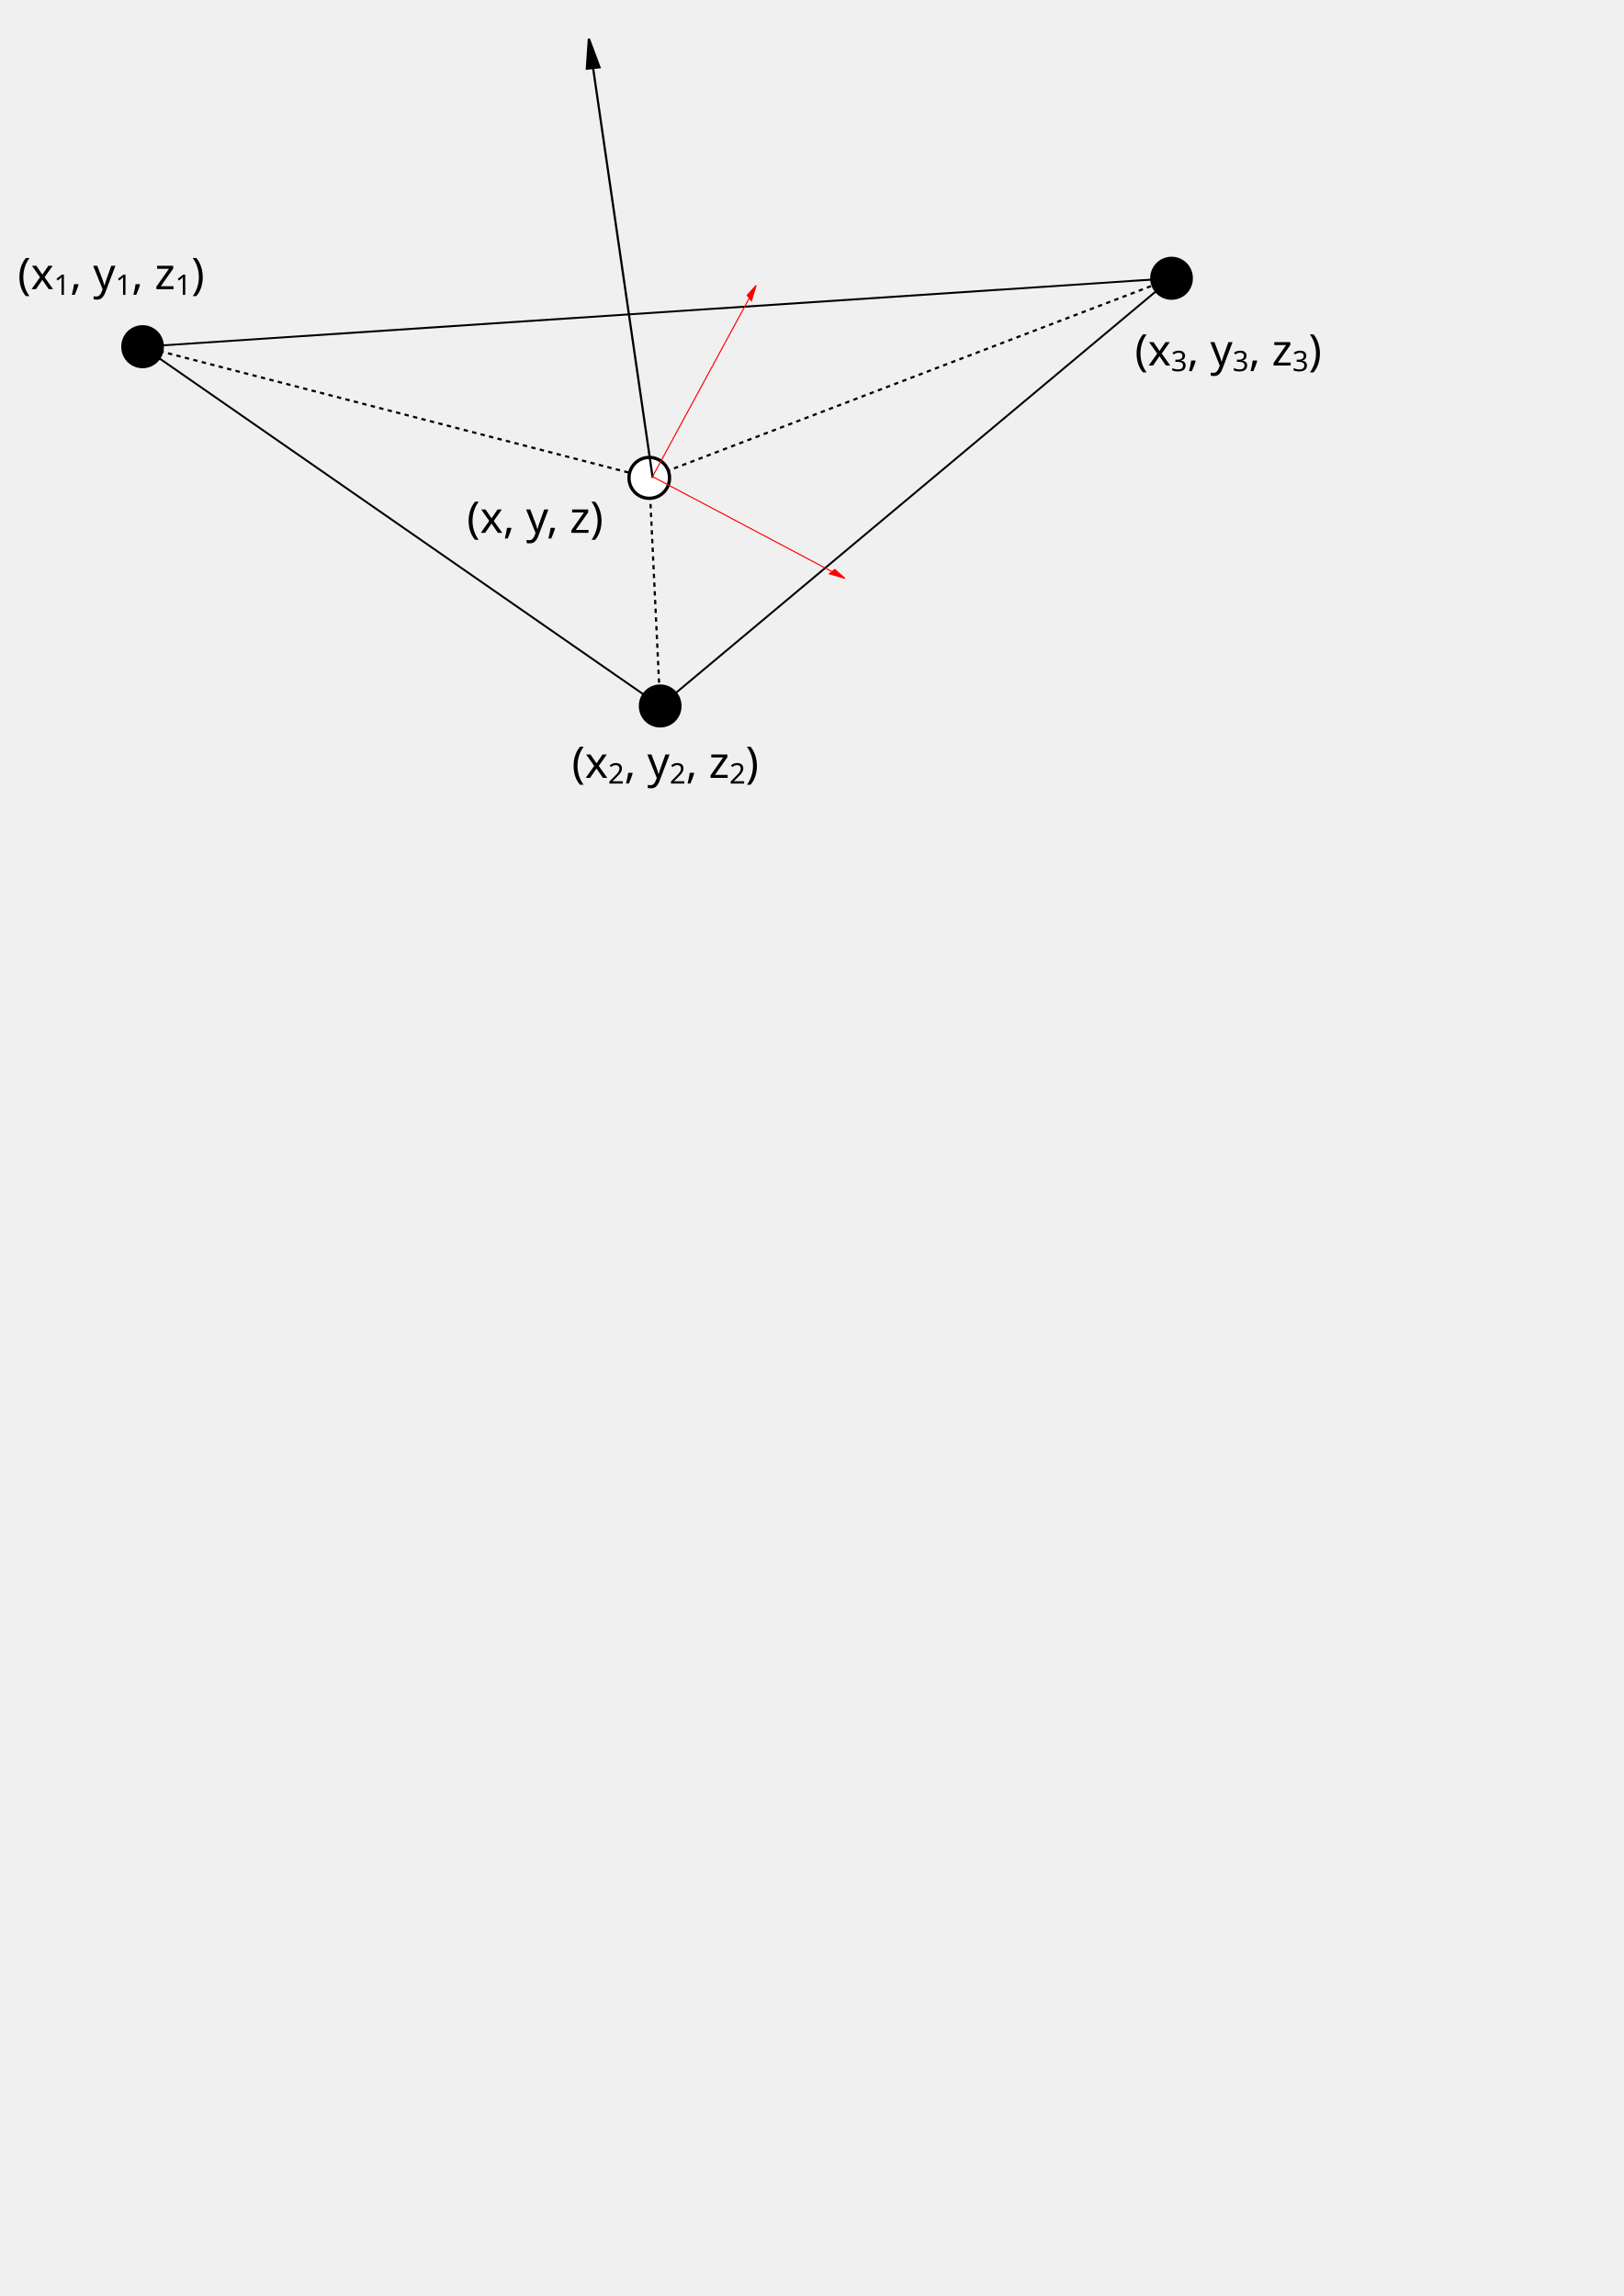
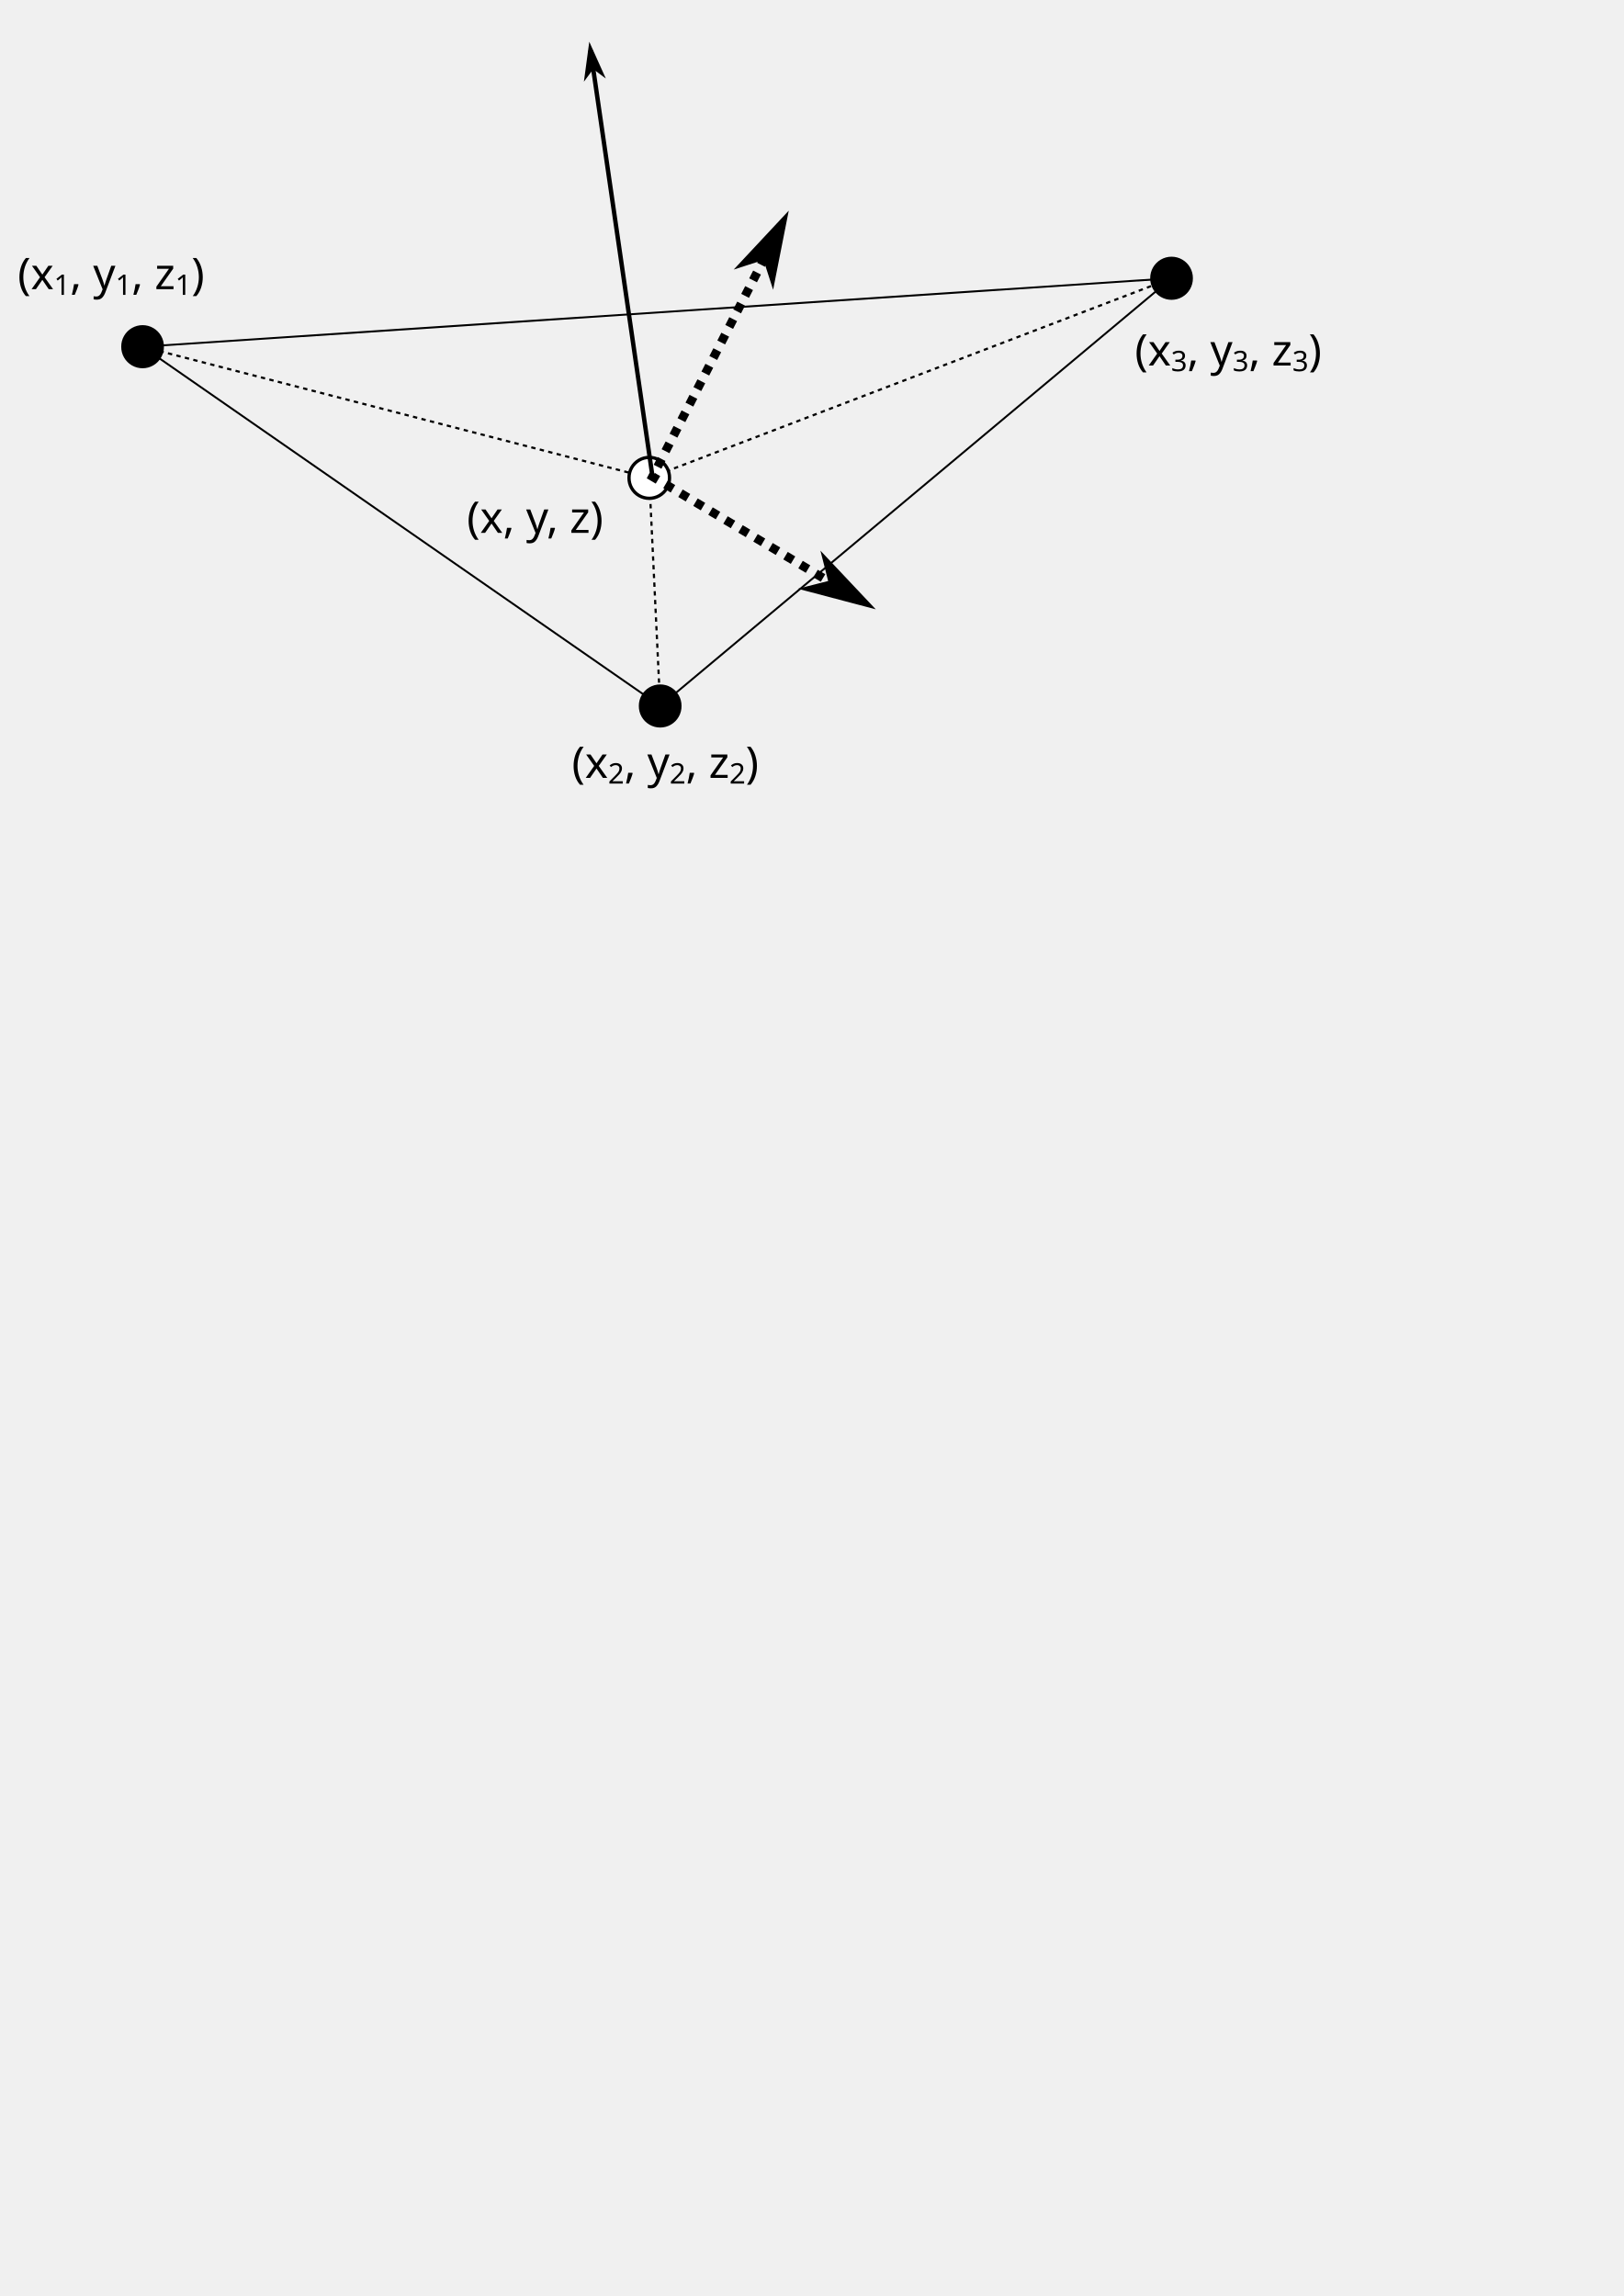
<svg xmlns="http://www.w3.org/2000/svg" width="744.094" height="1052.362" id="svg2" version="1.1">
  <defs id="defs4">
-     </defs>
+     <marker orient="auto" refY="0.0" refX="0.0" id="Arrow1Mstart" style="overflow:visible">
+       <path id="path3991" d="M 0.0,0.0 L 5.0,-5.0 L -12.5,0.0 L 5.0,5.0 L 0.0,0.0 z " style="fill-rule:evenodd;stroke:#000000;stroke-width:1.0pt;marker-start:none" transform="scale(0.4) translate(10,0)" />
+     </marker>
+     <marker orient="auto" refY="0.0" refX="0.0" id="Arrow1Mend" style="overflow:visible;">
+       <path id="path3994" d="M 0.0,0.0 L 5.0,-5.0 L -12.5,0.0 L 5.0,5.0 L 0.0,0.0 z " style="fill-rule:evenodd;stroke:#000000;stroke-width:1.0pt;marker-start:none;" transform="scale(0.4) rotate(180) translate(10,0)" />
+     </marker>
+   </defs>
  <g id="layer1">
    <path style="fill:none;stroke:#000000;stroke-width:0.886px;stroke-linecap:butt;stroke-linejoin:miter;stroke-opacity:1" d="M 65.341,158.909 302.542,323.585 536.884,127.542 z" id="path3001" />
    <path style="fill:#000000;stroke:#000000;stroke-width:1;stroke-miterlimit:4;stroke-dasharray:none;stroke-dashoffset:0" id="path3003" d="m 47.143,160.219 a 9.286,9.286 0 1 1 -18.571,0 9.286,9.286 0 1 1 18.571,0 z" transform="translate(27.48409,-1.310553)" />
    <path style="fill:#000000;stroke:#000000;stroke-width:1;stroke-miterlimit:4;stroke-dasharray:none;stroke-dashoffset:0" id="path3003-3" d="m 47.143,160.219 a 9.286,9.286 0 1 1 -18.571,0 9.286,9.286 0 1 1 18.571,0 z" transform="translate(499.027,-32.67742)" />
    <path style="fill:#000000;stroke:#000000;stroke-width:1;stroke-miterlimit:4;stroke-dasharray:none;stroke-dashoffset:0" id="path3003-1" d="m 47.143,160.219 a 9.286,9.286 0 1 1 -18.571,0 9.286,9.286 0 1 1 18.571,0 z" transform="translate(264.6845,163.3655)" />
    <path style="fill:none;stroke:#000000;stroke-width:1;stroke-linecap:butt;stroke-linejoin:miter;stroke-miterlimit:4;stroke-opacity:1;stroke-dasharray:2, 2;stroke-dashoffset:0" d="m 65.341,158.909 232.2,60.119 239.343,-91.486" id="path3809" />
    <path style="fill:none;stroke:#000000;stroke-width:1;stroke-linecap:butt;stroke-linejoin:miter;stroke-miterlimit:4;stroke-opacity:1;stroke-dasharray:2, 2;stroke-dashoffset:0" d="m 297.541,219.028 5,104.557" id="path3811" />
    <text xml:space="preserve" style="font-size:20px;font-style:normal;font-weight:normal;line-height:125%;letter-spacing:0px;word-spacing:0px;fill:#000000;fill-opacity:1;stroke:none;font-family:Sans" x="8.108" y="132.55" id="text3813">
      <tspan id="tspan3815" x="8.108" y="132.55">(x<tspan style="font-size:65.001%;baseline-shift:sub" id="tspan3878">1</tspan>, y<tspan style="font-size:65.001%;baseline-shift:sub" id="tspan3874">1</tspan>, z<tspan style="font-size:65.001%;baseline-shift:sub" id="tspan3870">1</tspan>)</tspan>
    </text>
    <text xml:space="preserve" style="font-size:20px;font-style:normal;font-weight:normal;line-height:125%;letter-spacing:0px;word-spacing:0px;fill:#000000;fill-opacity:1;stroke:none;font-family:Sans" x="262.065" y="356.535" id="text3813-6">
      <tspan id="tspan3815-1" x="262.065" y="356.535">(x<tspan style="font-size:65.001%;baseline-shift:sub" id="tspan3914">2</tspan>, y<tspan style="font-size:65.001%;baseline-shift:sub" id="tspan3912">2</tspan>, z<tspan style="font-size:65.001%;baseline-shift:sub" id="tspan3910">2</tspan>)</tspan>
    </text>
    <text xml:space="preserve" style="font-size:20px;font-style:normal;font-weight:normal;line-height:125%;letter-spacing:0px;word-spacing:0px;fill:#000000;fill-opacity:1;stroke:none;font-family:Sans" x="520.065" y="167.535" id="text3813-7">
      <tspan id="tspan3815-8" x="520.065" y="167.535">(x<tspan style="font-size:65.001%;baseline-shift:sub" id="tspan3931">3</tspan>, y<tspan style="font-size:65.001%;baseline-shift:sub" id="tspan3933">3</tspan>, z<tspan style="font-size:65.001%;baseline-shift:sub" id="tspan3935">3</tspan>)</tspan>
    </text>
    <path style="fill:#ffffff;stroke:#000000;stroke-width:1.5;stroke-miterlimit:4;stroke-dasharray:none;stroke-dashoffset:0" id="path3003-33" d="m 47.143,160.219 a 9.286,9.286 0 1 1 -18.571,0 9.286,9.286 0 1 1 18.571,0 z" transform="translate(259.6841,58.80832)" />
-     <g id="g3970" transform="translate(31.1127,-23.33452)">
-       <path id="path3966" d="M 237.813,54.795 243.627,54.18 238.75,41.112 z" style="fill:#000000;stroke:#000000;stroke-width:1px;stroke-linecap:butt;stroke-linejoin:miter;stroke-opacity:1" />
-       <path id="path3964" d="M 268,242.362 239.5,46.362" style="fill:none;stroke:#000000;stroke-width:1px;stroke-linecap:butt;stroke-linejoin:miter;stroke-opacity:1" />
-     </g>
-     <g transform="matrix(0.3046373,0.4721035,-0.2803415,0.3669641,285.3313,2.996667)" id="g3970-4" style="fill:#ff0000;stroke:#ff0000">
-       <path id="path3966-3" d="M 237.813,54.795 243.627,54.18 238.75,41.112 z" style="fill:#ff0000;stroke:#ff0000;stroke-width:1px;stroke-linecap:butt;stroke-linejoin:miter;stroke-opacity:1" />
-       <path id="path3964-1" d="M 268,242.362 239.5,46.362" style="fill:#ff0000;stroke:#ff0000;stroke-width:1px;stroke-linecap:butt;stroke-linejoin:miter;stroke-opacity:1" />
-     </g>
-     <g transform="matrix(-0.4690872,0.3092618,-0.3697011,-0.2767219,514.3469,202.6434)" id="g3970-4-7" style="fill:#ff0000;stroke:#ff0000">
-       <path id="path3966-3-5" d="M 237.813,54.795 243.627,54.18 238.75,41.112 z" style="fill:#ff0000;stroke:#ff0000;stroke-width:1px;stroke-linecap:butt;stroke-linejoin:miter;stroke-opacity:1" />
-       <path id="path3964-1-4" d="M 268,242.362 239.5,46.362" style="fill:#ff0000;stroke:#ff0000;stroke-width:1px;stroke-linecap:butt;stroke-linejoin:miter;stroke-opacity:1" />
-     </g>
+     <path style="fill:none;stroke:#000000;stroke-width:2;stroke-linecap:butt;stroke-linejoin:miter;stroke-opacity:1;marker-end:url(#Arrow1Mend);stroke-miterlimit:4;stroke-dasharray:none" d="m 299.113,219.028 -28.5,-196" id="path3964" />
    <text xml:space="preserve" style="font-size:40px;font-style:normal;font-weight:normal;line-height:125%;letter-spacing:0px;word-spacing:0px;fill:#000000;fill-opacity:1;stroke:none;font-family:Sans" x="264" y="43.862" id="text4033">
      <tspan id="tspan4035" x="264" y="43.862" />
    </text>
    <text xml:space="preserve" style="font-size:20px;font-style:normal;font-weight:normal;line-height:125%;letter-spacing:0px;word-spacing:0px;fill:#000000;fill-opacity:1;stroke:none;font-family:Sans" x="213.961" y="244.239" id="text3813-6-0">
      <tspan id="tspan3815-1-9" x="213.961" y="244.239">(x, y, z)</tspan>
    </text>
+     <path style="fill:none;stroke:#000000;stroke-width:4;stroke-linecap:butt;stroke-linejoin:miter;stroke-miterlimit:4;stroke-opacity:1;stroke-dasharray:4,4;marker-end:url(#Arrow1Mend);marker-start:url(#Arrow1Mstart);stroke-dashoffset:0" d="m 357.87,103.563 -58.841,114.896 95.536,56.793" id="path3032" />
  </g>
</svg>
